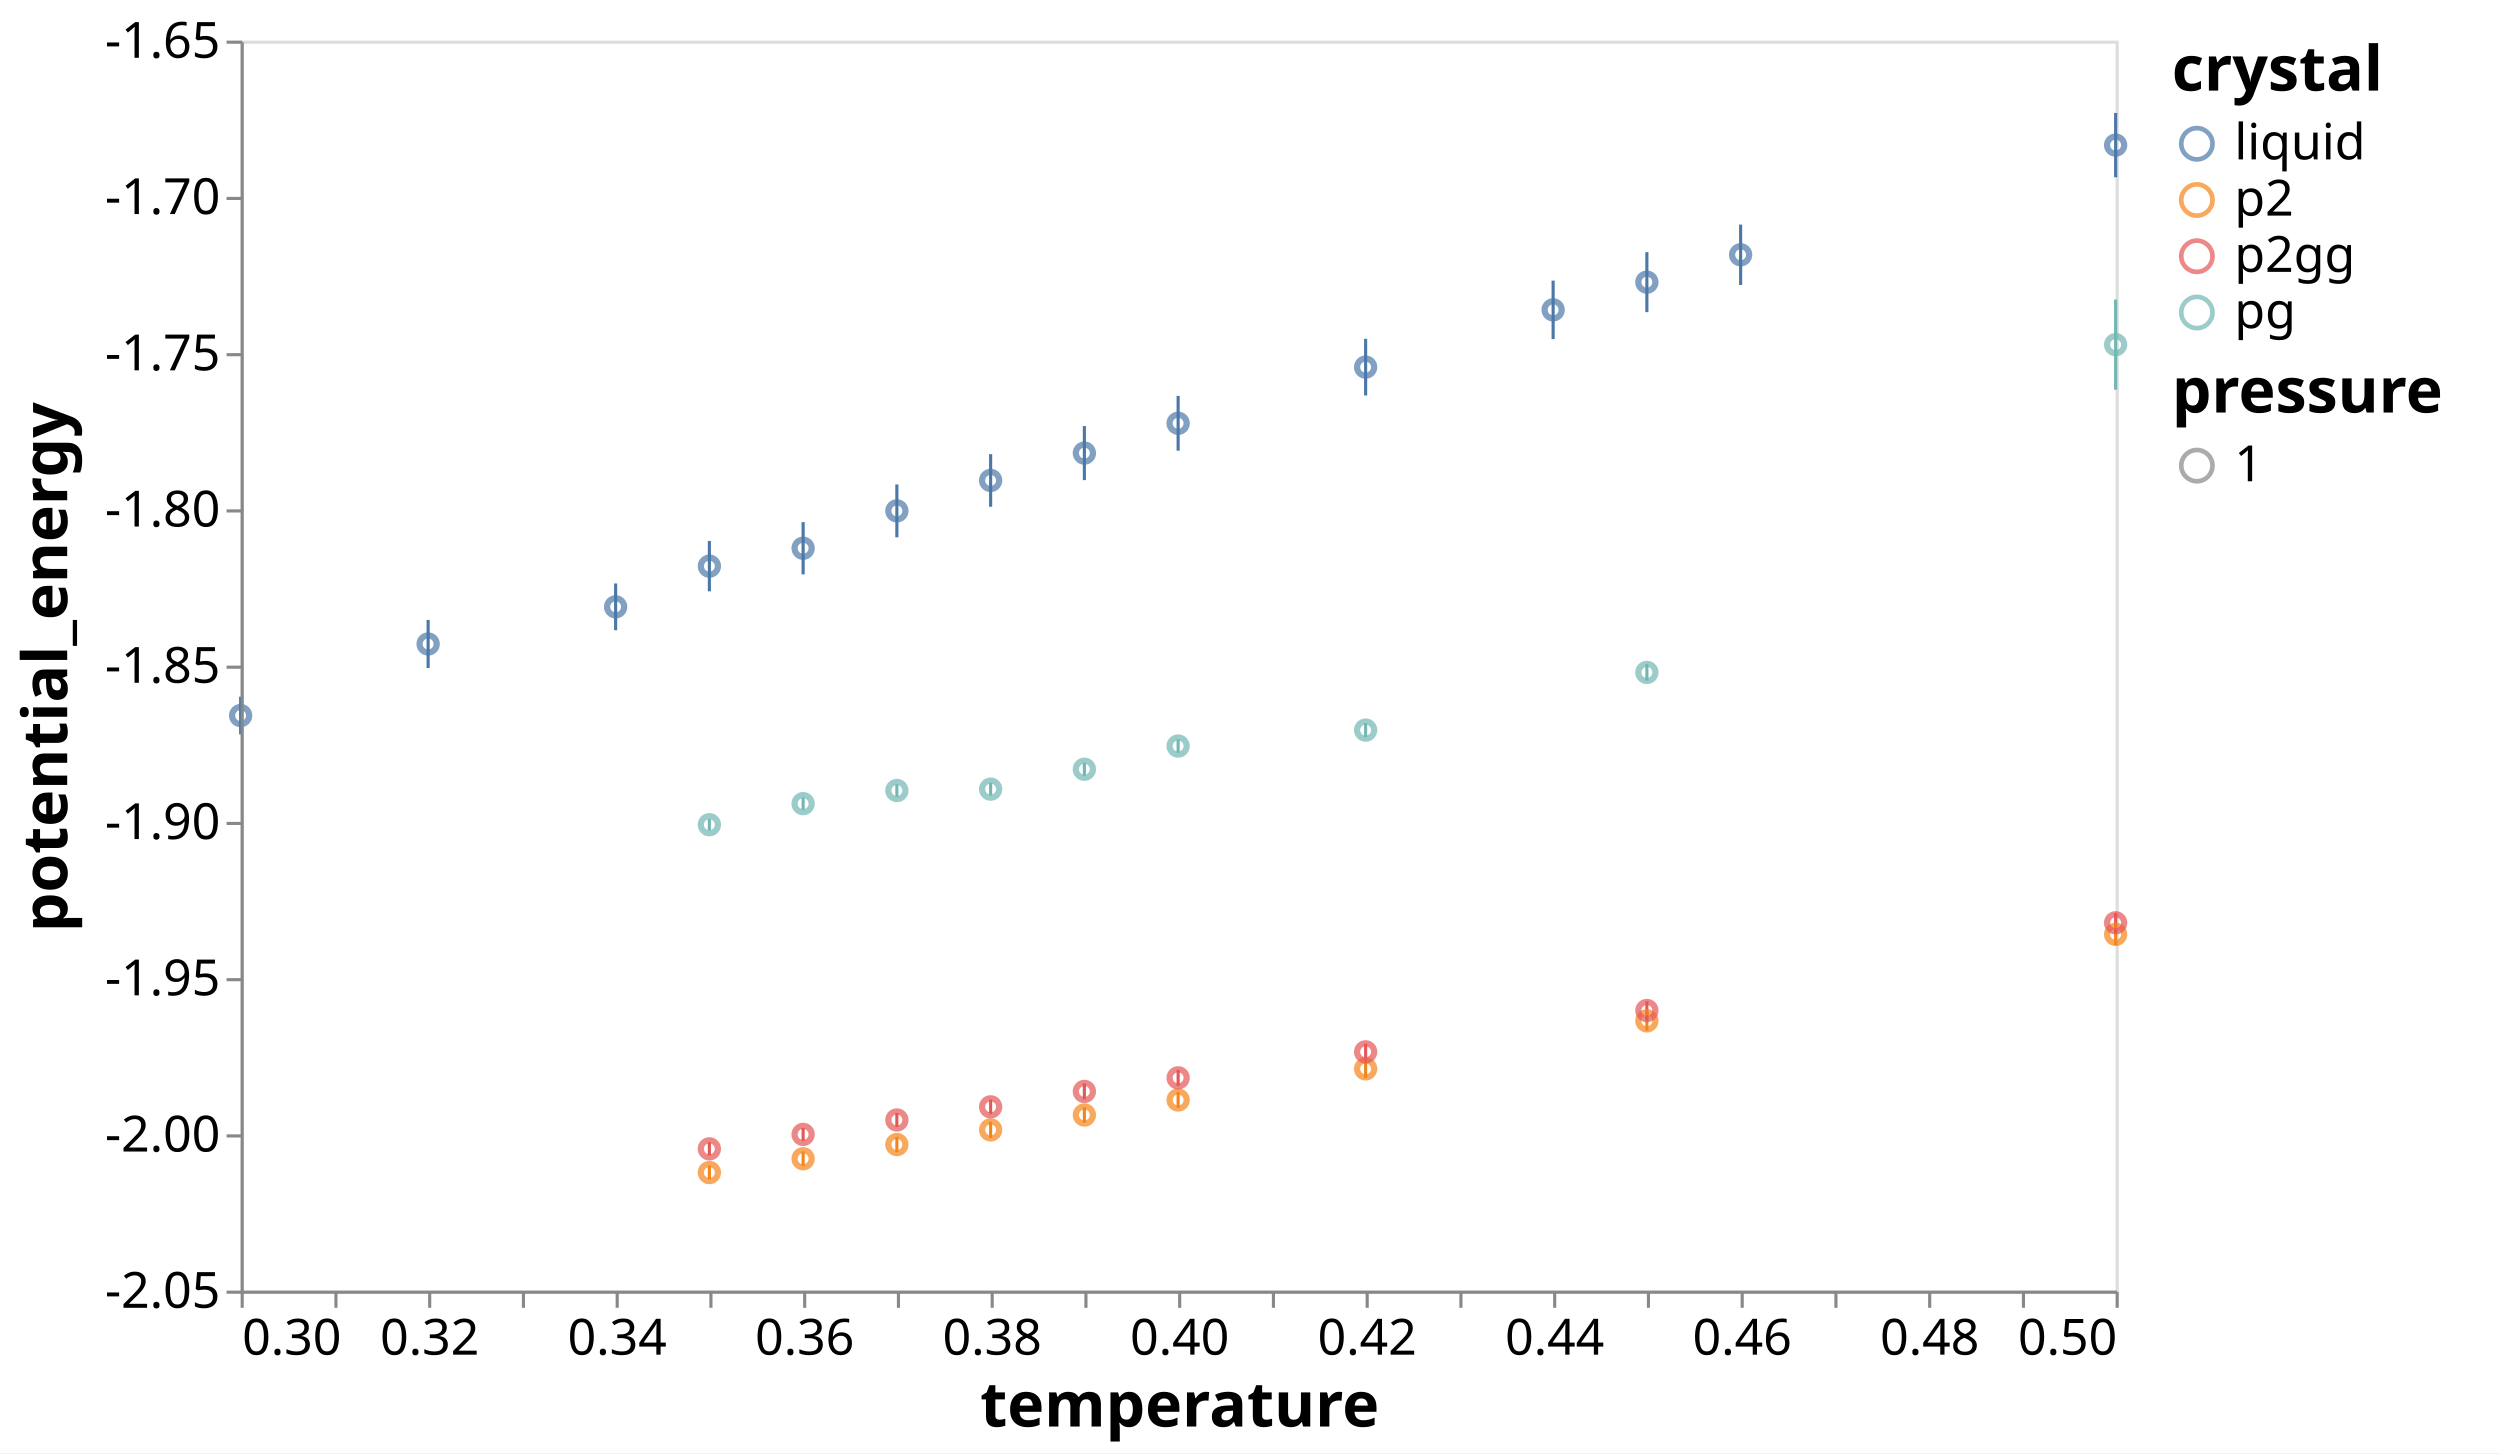
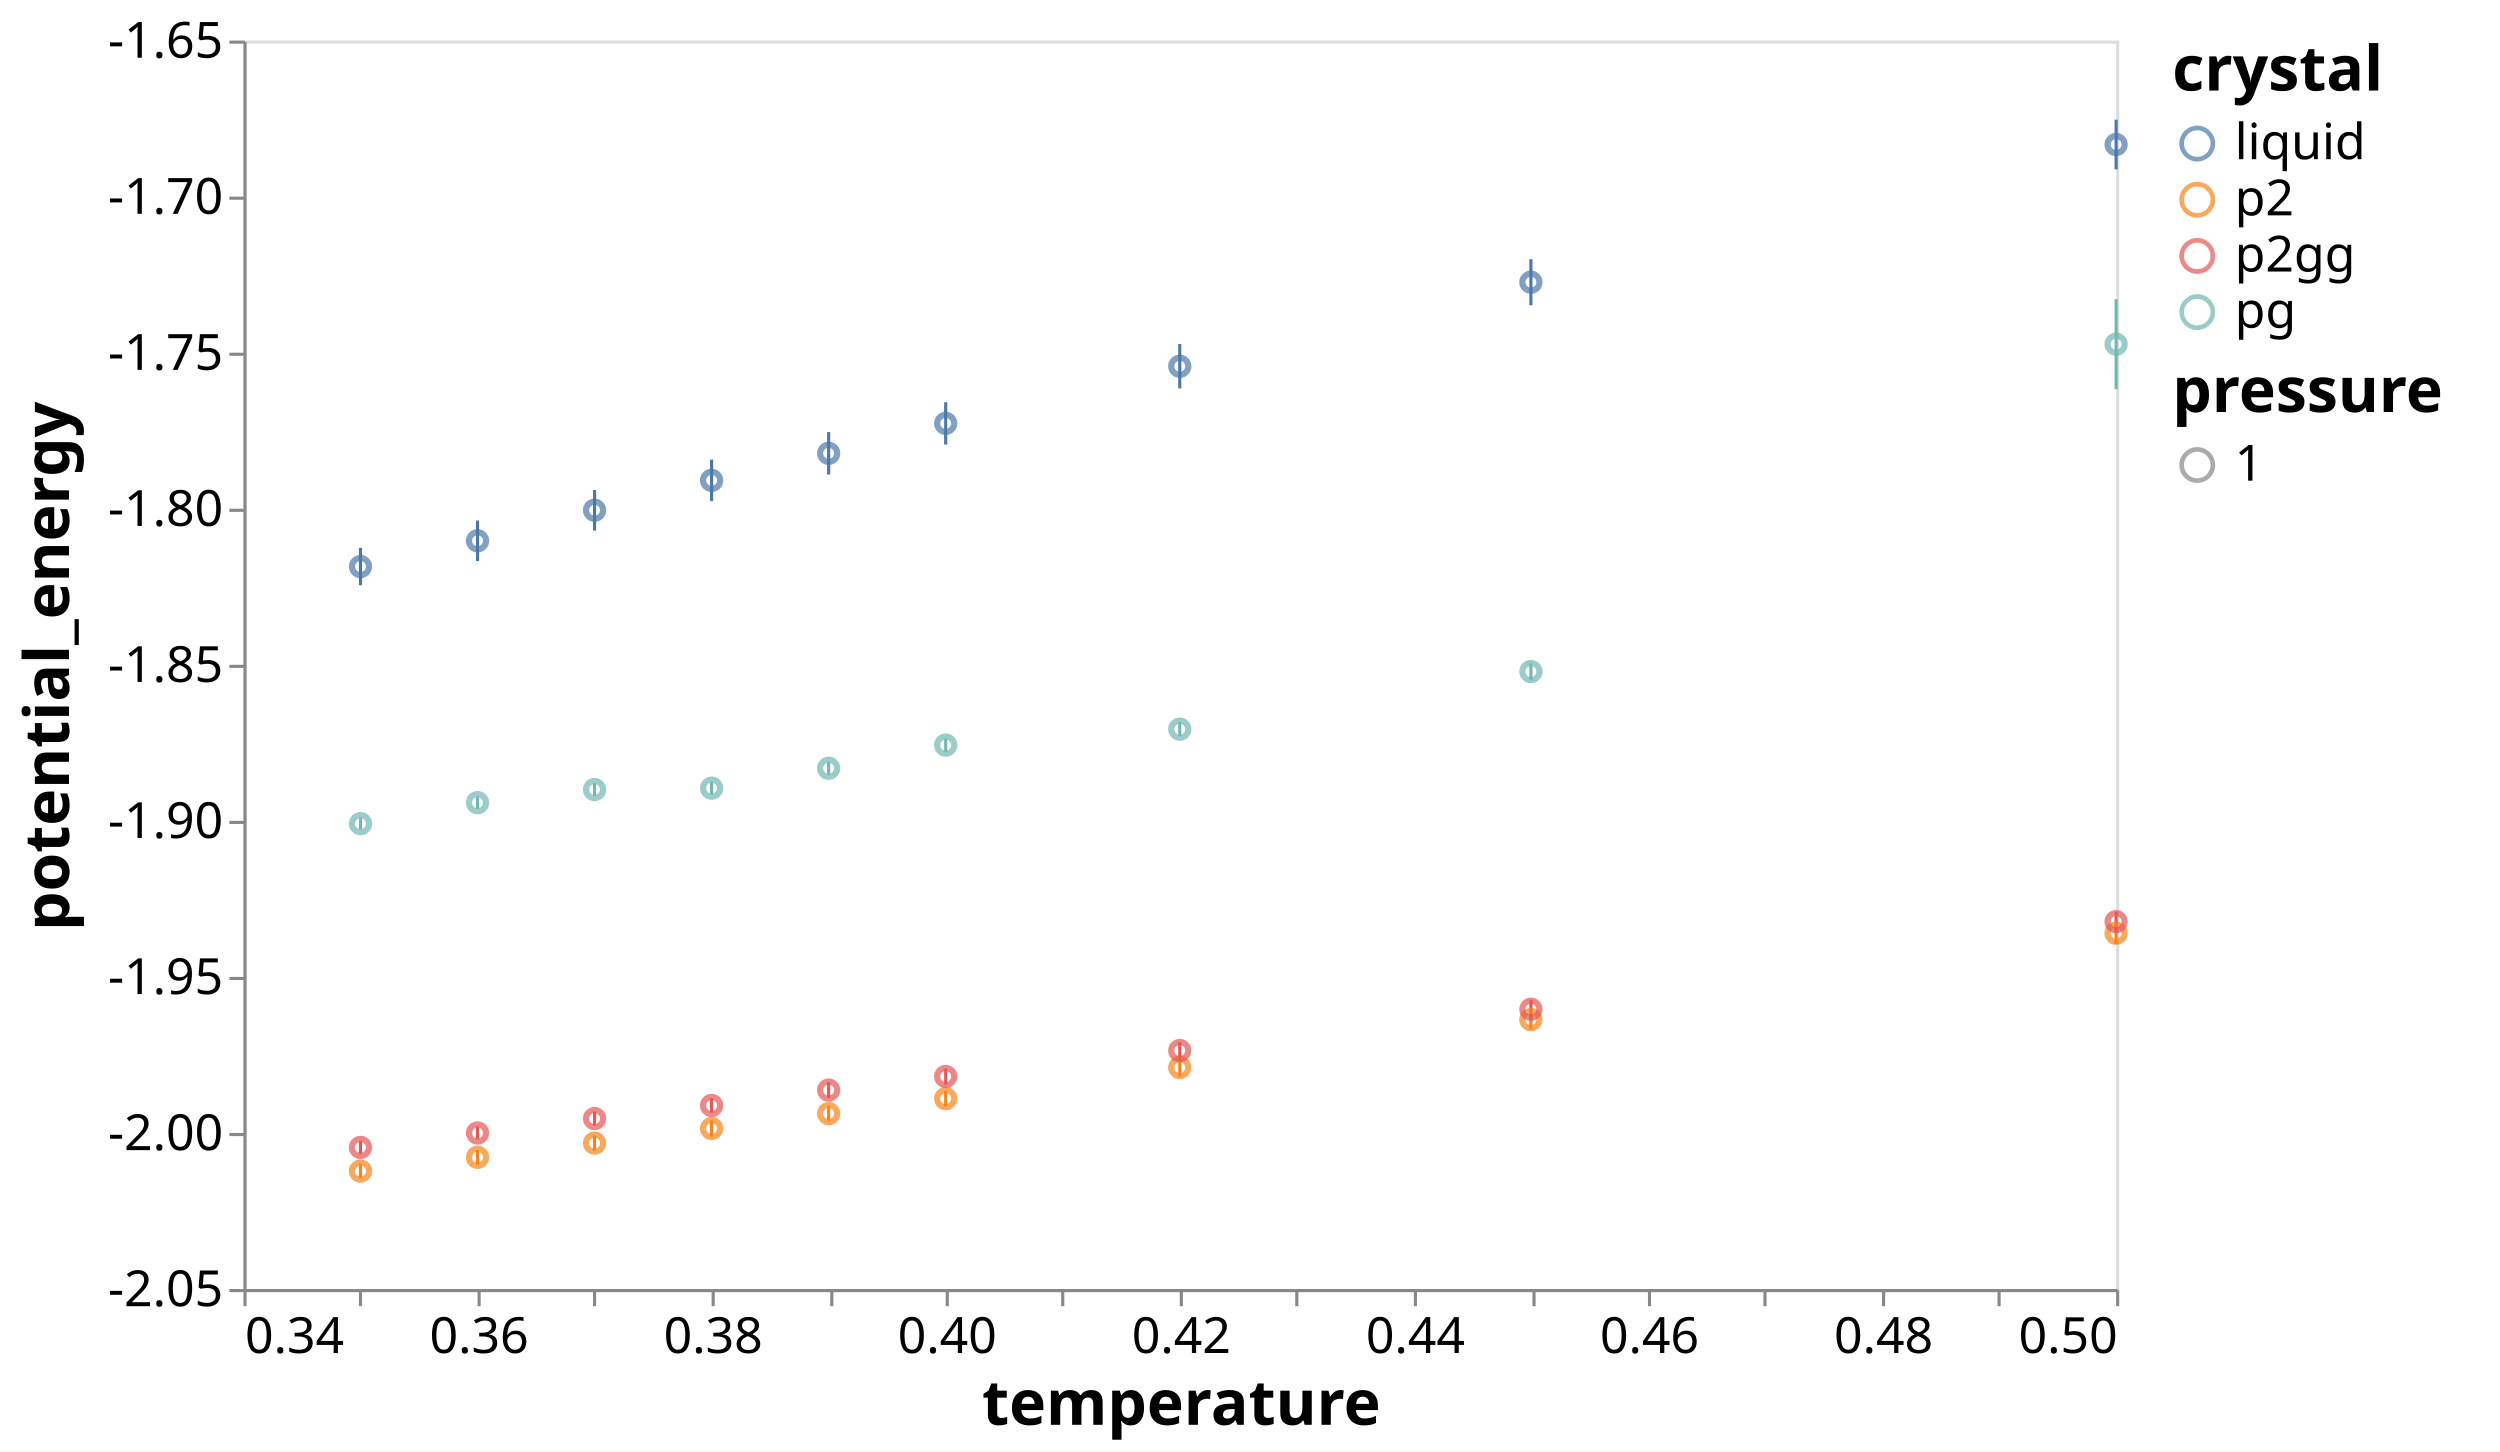
- <svg xmlns="http://www.w3.org/2000/svg" class="marks" width="800" height="465" viewBox="0 0 800 465" version="1.1">
-   <rect width="800" height="465" style="fill: white;" />
-   <g transform="translate(77,13)">
+ <svg xmlns="http://www.w3.org/2000/svg" class="marks" width="801" height="465" viewBox="0 0 801 465" version="1.1">
+   <rect width="801" height="465" style="fill: white;" />
+   <g transform="translate(78,13)">
    <g class="mark-group role-frame root">
      <g transform="translate(0,0)">
        <path class="background" d="M0.5,0.5h600v400h-600Z" style="fill: none; stroke: #ddd;" />
        <g>
          <g class="mark-rule role-mark layer_0_layer_0_marks">
-             <line transform="translate(0,222.0051)" x2="0" y2="-12.05" style="fill: none; stroke: #4c78a8;" />
-             <line transform="translate(60,200.7704)" x2="0" y2="-15.39" style="fill: none; stroke: #4c78a8;" />
-             <line transform="translate(120,188.6681)" x2="0" y2="-14.959" style="fill: none; stroke: #4c78a8;" />
-             <line transform="translate(150,176.2255)" x2="0" y2="-16.116" style="fill: none; stroke: #4c78a8;" />
-             <line transform="translate(150,364.4268)" x2="0" y2="-4.424" style="fill: none; stroke: #f58518;" />
-             <line transform="translate(150,356.7325)" x2="0" y2="-4.205" style="fill: none; stroke: #e45756;" />
-             <line transform="translate(150,252.7578)" x2="0" y2="-3.713" style="fill: none; stroke: #72b7b2;" />
-             <line transform="translate(180,170.7946)" x2="0" y2="-16.72" style="fill: none; stroke: #4c78a8;" />
-             <line transform="translate(180,360.1863)" x2="0" y2="-4.77" style="fill: none; stroke: #f58518;" />
-             <line transform="translate(180,352.0813)" x2="0" y2="-4.139" style="fill: none; stroke: #e45756;" />
-             <line transform="translate(180,246.1595)" x2="0" y2="-3.984" style="fill: none; stroke: #72b7b2;" />
-             <line transform="translate(210,158.9428)" x2="0" y2="-16.928" style="fill: none; stroke: #4c78a8;" />
-             <line transform="translate(210,355.6966)" x2="0" y2="-4.887" style="fill: none; stroke: #f58518;" />
-             <line transform="translate(210,347.6428)" x2="0" y2="-4.5" style="fill: none; stroke: #e45756;" />
-             <line transform="translate(210,241.98)" x2="0" y2="-4.027" style="fill: none; stroke: #72b7b2;" />
-             <line transform="translate(240,149.1607)" x2="0" y2="-16.838" style="fill: none; stroke: #4c78a8;" />
-             <line transform="translate(240,351.2002)" x2="0" y2="-5.266" style="fill: none; stroke: #f58518;" />
-             <line transform="translate(240,343.5267)" x2="0" y2="-4.675" style="fill: none; stroke: #e45756;" />
-             <line transform="translate(240,241.5585)" x2="0" y2="-4.074" style="fill: none; stroke: #72b7b2;" />
-             <line transform="translate(270,140.6434)" x2="0" y2="-17.305" style="fill: none; stroke: #4c78a8;" />
-             <line transform="translate(270,346.2236)" x2="0" y2="-4.849" style="fill: none; stroke: #f58518;" />
-             <line transform="translate(270,338.8151)" x2="0" y2="-5.098" style="fill: none; stroke: #e45756;" />
-             <line transform="translate(270,235.2521)" x2="0" y2="-4.202" style="fill: none; stroke: #72b7b2;" />
-             <line transform="translate(300,131.224)" x2="0" y2="-17.542" style="fill: none; stroke: #4c78a8;" />
-             <line transform="translate(300,341.5147)" x2="0" y2="-5.031" style="fill: none; stroke: #f58518;" />
-             <line transform="translate(300,334.4643)" x2="0" y2="-5.113" style="fill: none; stroke: #e45756;" />
-             <line transform="translate(300,227.8803)" x2="0" y2="-4.29" style="fill: none; stroke: #72b7b2;" />
-             <line transform="translate(360,113.5493)" x2="0" y2="-18.133" style="fill: none; stroke: #4c78a8;" />
-             <line transform="translate(360,331.9297)" x2="0" y2="-5.794" style="fill: none; stroke: #f58518;" />
-             <line transform="translate(360,326.2036)" x2="0" y2="-5.224" style="fill: none; stroke: #e45756;" />
-             <line transform="translate(360,222.8403)" x2="0" y2="-4.428" style="fill: none; stroke: #72b7b2;" />
-             <line transform="translate(420,95.51189)" x2="0" y2="-18.719" style="fill: none; stroke: #4c78a8;" />
-             <line transform="translate(450,86.89049)" x2="0" y2="-19.197" style="fill: none; stroke: #4c78a8;" />
-             <line transform="translate(450,316.7699)" x2="0" y2="-6.189" style="fill: none; stroke: #f58518;" />
-             <line transform="translate(450,313.3139)" x2="0" y2="-5.895" style="fill: none; stroke: #e45756;" />
-             <line transform="translate(450,204.8291)" x2="0" y2="-5.309" style="fill: none; stroke: #72b7b2;" />
-             <line transform="translate(480,78.1922)" x2="0" y2="-19.325" style="fill: none; stroke: #4c78a8;" />
-             <line transform="translate(600,43.73202)" x2="0" y2="-20.596" style="fill: none; stroke: #4c78a8;" />
+             <line transform="translate(37.5,174.5036)" x2="0" y2="-11.969" style="fill: none; stroke: #4c78a8;" />
+             <line transform="translate(37.5,364.4268)" x2="0" y2="-4.424" style="fill: none; stroke: #f58518;" />
+             <line transform="translate(37.5,356.7325)" x2="0" y2="-4.205" style="fill: none; stroke: #e45756;" />
+             <line transform="translate(37.5,252.7578)" x2="0" y2="-3.713" style="fill: none; stroke: #72b7b2;" />
+             <line transform="translate(75,166.7572)" x2="0" y2="-12.99" style="fill: none; stroke: #4c78a8;" />
+             <line transform="translate(75,360.1863)" x2="0" y2="-4.77" style="fill: none; stroke: #f58518;" />
+             <line transform="translate(75,352.0813)" x2="0" y2="-4.139" style="fill: none; stroke: #e45756;" />
+             <line transform="translate(75,246.1595)" x2="0" y2="-3.984" style="fill: none; stroke: #72b7b2;" />
+             <line transform="translate(112.5,156.9897)" x2="0" y2="-13.006" style="fill: none; stroke: #4c78a8;" />
+             <line transform="translate(112.5,355.6966)" x2="0" y2="-4.887" style="fill: none; stroke: #f58518;" />
+             <line transform="translate(112.5,347.6428)" x2="0" y2="-4.5" style="fill: none; stroke: #e45756;" />
+             <line transform="translate(112.5,241.98)" x2="0" y2="-4.027" style="fill: none; stroke: #72b7b2;" />
+             <line transform="translate(150,147.5702)" x2="0" y2="-13.303" style="fill: none; stroke: #4c78a8;" />
+             <line transform="translate(150,351.2002)" x2="0" y2="-5.266" style="fill: none; stroke: #f58518;" />
+             <line transform="translate(150,343.5267)" x2="0" y2="-4.675" style="fill: none; stroke: #e45756;" />
+             <line transform="translate(150,241.5585)" x2="0" y2="-4.074" style="fill: none; stroke: #72b7b2;" />
+             <line transform="translate(187.5,139.0459)" x2="0" y2="-13.608" style="fill: none; stroke: #4c78a8;" />
+             <line transform="translate(187.5,346.2236)" x2="0" y2="-4.849" style="fill: none; stroke: #f58518;" />
+             <line transform="translate(187.5,338.8151)" x2="0" y2="-5.098" style="fill: none; stroke: #e45756;" />
+             <line transform="translate(187.5,235.2521)" x2="0" y2="-4.202" style="fill: none; stroke: #72b7b2;" />
+             <line transform="translate(225,129.4368)" x2="0" y2="-13.576" style="fill: none; stroke: #4c78a8;" />
+             <line transform="translate(225,341.5147)" x2="0" y2="-5.031" style="fill: none; stroke: #f58518;" />
+             <line transform="translate(225,334.4643)" x2="0" y2="-5.113" style="fill: none; stroke: #e45756;" />
+             <line transform="translate(225,227.8803)" x2="0" y2="-4.29" style="fill: none; stroke: #72b7b2;" />
+             <line transform="translate(300,111.4631)" x2="0" y2="-14.232" style="fill: none; stroke: #4c78a8;" />
+             <line transform="translate(300,331.9297)" x2="0" y2="-5.794" style="fill: none; stroke: #f58518;" />
+             <line transform="translate(300,326.2036)" x2="0" y2="-5.224" style="fill: none; stroke: #e45756;" />
+             <line transform="translate(300,222.8403)" x2="0" y2="-4.428" style="fill: none; stroke: #72b7b2;" />
+             <line transform="translate(412.5,84.79339)" x2="0" y2="-14.755" style="fill: none; stroke: #4c78a8;" />
+             <line transform="translate(412.5,316.7699)" x2="0" y2="-6.189" style="fill: none; stroke: #f58518;" />
+             <line transform="translate(412.5,313.3139)" x2="0" y2="-5.895" style="fill: none; stroke: #e45756;" />
+             <line transform="translate(412.5,204.8291)" x2="0" y2="-5.309" style="fill: none; stroke: #72b7b2;" />
+             <line transform="translate(600,41.25125)" x2="0" y2="-15.894" style="fill: none; stroke: #4c78a8;" />
            <line transform="translate(600,289.4111)" x2="0" y2="-6.833" style="fill: none; stroke: #f58518;" />
            <line transform="translate(600,285.4554)" x2="0" y2="-6.319" style="fill: none; stroke: #e45756;" />
            <line transform="translate(600,111.7196)" x2="0" y2="-28.863" style="fill: none; stroke: #72b7b2;" />
          </g>
          <g class="mark-symbol role-mark layer_1_marks">
-             <path transform="translate(0,215.9803)" d="M2.739,0A2.739,2.739,0,1,1,-2.739,0A2.739,2.739,0,1,1,2.739,0" style="fill: none; stroke: #4c78a8; stroke-width: 2; opacity: 0.7;" />
-             <path transform="translate(60,193.0756)" d="M2.739,0A2.739,2.739,0,1,1,-2.739,0A2.739,2.739,0,1,1,2.739,0" style="fill: none; stroke: #4c78a8; stroke-width: 2; opacity: 0.7;" />
-             <path transform="translate(120,181.1885)" d="M2.739,0A2.739,2.739,0,1,1,-2.739,0A2.739,2.739,0,1,1,2.739,0" style="fill: none; stroke: #4c78a8; stroke-width: 2; opacity: 0.7;" />
-             <path transform="translate(150,168.1675)" d="M2.739,0A2.739,2.739,0,1,1,-2.739,0A2.739,2.739,0,1,1,2.739,0" style="fill: none; stroke: #4c78a8; stroke-width: 2; opacity: 0.7;" />
-             <path transform="translate(150,362.2146)" d="M2.739,0A2.739,2.739,0,1,1,-2.739,0A2.739,2.739,0,1,1,2.739,0" style="fill: none; stroke: #f58518; stroke-width: 2; opacity: 0.7;" />
-             <path transform="translate(150,354.63)" d="M2.739,0A2.739,2.739,0,1,1,-2.739,0A2.739,2.739,0,1,1,2.739,0" style="fill: none; stroke: #e45756; stroke-width: 2; opacity: 0.7;" />
-             <path transform="translate(150,250.9015)" d="M2.739,0A2.739,2.739,0,1,1,-2.739,0A2.739,2.739,0,1,1,2.739,0" style="fill: none; stroke: #72b7b2; stroke-width: 2; opacity: 0.7;" />
-             <path transform="translate(180,162.4344)" d="M2.739,0A2.739,2.739,0,1,1,-2.739,0A2.739,2.739,0,1,1,2.739,0" style="fill: none; stroke: #4c78a8; stroke-width: 2; opacity: 0.7;" />
-             <path transform="translate(180,357.8015)" d="M2.739,0A2.739,2.739,0,1,1,-2.739,0A2.739,2.739,0,1,1,2.739,0" style="fill: none; stroke: #f58518; stroke-width: 2; opacity: 0.7;" />
-             <path transform="translate(180,350.0116)" d="M2.739,0A2.739,2.739,0,1,1,-2.739,0A2.739,2.739,0,1,1,2.739,0" style="fill: none; stroke: #e45756; stroke-width: 2; opacity: 0.7;" />
-             <path transform="translate(180,244.1676)" d="M2.739,0A2.739,2.739,0,1,1,-2.739,0A2.739,2.739,0,1,1,2.739,0" style="fill: none; stroke: #72b7b2; stroke-width: 2; opacity: 0.7;" />
-             <path transform="translate(210,150.479)" d="M2.739,0A2.739,2.739,0,1,1,-2.739,0A2.739,2.739,0,1,1,2.739,0" style="fill: none; stroke: #4c78a8; stroke-width: 2; opacity: 0.7;" />
-             <path transform="translate(210,353.2533)" d="M2.739,0A2.739,2.739,0,1,1,-2.739,0A2.739,2.739,0,1,1,2.739,0" style="fill: none; stroke: #f58518; stroke-width: 2; opacity: 0.7;" />
-             <path transform="translate(210,345.393)" d="M2.739,0A2.739,2.739,0,1,1,-2.739,0A2.739,2.739,0,1,1,2.739,0" style="fill: none; stroke: #e45756; stroke-width: 2; opacity: 0.7;" />
-             <path transform="translate(210,239.9666)" d="M2.739,0A2.739,2.739,0,1,1,-2.739,0A2.739,2.739,0,1,1,2.739,0" style="fill: none; stroke: #72b7b2; stroke-width: 2; opacity: 0.7;" />
-             <path transform="translate(240,140.7416)" d="M2.739,0A2.739,2.739,0,1,1,-2.739,0A2.739,2.739,0,1,1,2.739,0" style="fill: none; stroke: #4c78a8; stroke-width: 2; opacity: 0.7;" />
-             <path transform="translate(240,348.5674)" d="M2.739,0A2.739,2.739,0,1,1,-2.739,0A2.739,2.739,0,1,1,2.739,0" style="fill: none; stroke: #f58518; stroke-width: 2; opacity: 0.7;" />
-             <path transform="translate(240,341.1892)" d="M2.739,0A2.739,2.739,0,1,1,-2.739,0A2.739,2.739,0,1,1,2.739,0" style="fill: none; stroke: #e45756; stroke-width: 2; opacity: 0.7;" />
-             <path transform="translate(240,239.5215)" d="M2.739,0A2.739,2.739,0,1,1,-2.739,0A2.739,2.739,0,1,1,2.739,0" style="fill: none; stroke: #72b7b2; stroke-width: 2; opacity: 0.7;" />
-             <path transform="translate(270,131.9909)" d="M2.739,0A2.739,2.739,0,1,1,-2.739,0A2.739,2.739,0,1,1,2.739,0" style="fill: none; stroke: #4c78a8; stroke-width: 2; opacity: 0.7;" />
-             <path transform="translate(270,343.7993)" d="M2.739,0A2.739,2.739,0,1,1,-2.739,0A2.739,2.739,0,1,1,2.739,0" style="fill: none; stroke: #f58518; stroke-width: 2; opacity: 0.7;" />
-             <path transform="translate(270,336.2663)" d="M2.739,0A2.739,2.739,0,1,1,-2.739,0A2.739,2.739,0,1,1,2.739,0" style="fill: none; stroke: #e45756; stroke-width: 2; opacity: 0.7;" />
-             <path transform="translate(270,233.1511)" d="M2.739,0A2.739,2.739,0,1,1,-2.739,0A2.739,2.739,0,1,1,2.739,0" style="fill: none; stroke: #72b7b2; stroke-width: 2; opacity: 0.7;" />
-             <path transform="translate(300,122.4532)" d="M2.739,0A2.739,2.739,0,1,1,-2.739,0A2.739,2.739,0,1,1,2.739,0" style="fill: none; stroke: #4c78a8; stroke-width: 2; opacity: 0.7;" />
-             <path transform="translate(300,338.999)" d="M2.739,0A2.739,2.739,0,1,1,-2.739,0A2.739,2.739,0,1,1,2.739,0" style="fill: none; stroke: #f58518; stroke-width: 2; opacity: 0.7;" />
-             <path transform="translate(300,331.9075)" d="M2.739,0A2.739,2.739,0,1,1,-2.739,0A2.739,2.739,0,1,1,2.739,0" style="fill: none; stroke: #e45756; stroke-width: 2; opacity: 0.7;" />
-             <path transform="translate(300,225.7354)" d="M2.739,0A2.739,2.739,0,1,1,-2.739,0A2.739,2.739,0,1,1,2.739,0" style="fill: none; stroke: #72b7b2; stroke-width: 2; opacity: 0.7;" />
-             <path transform="translate(360,104.4826)" d="M2.739,0A2.739,2.739,0,1,1,-2.739,0A2.739,2.739,0,1,1,2.739,0" style="fill: none; stroke: #4c78a8; stroke-width: 2; opacity: 0.7;" />
-             <path transform="translate(360,329.0326)" d="M2.739,0A2.739,2.739,0,1,1,-2.739,0A2.739,2.739,0,1,1,2.739,0" style="fill: none; stroke: #f58518; stroke-width: 2; opacity: 0.7;" />
-             <path transform="translate(360,323.5918)" d="M2.739,0A2.739,2.739,0,1,1,-2.739,0A2.739,2.739,0,1,1,2.739,0" style="fill: none; stroke: #e45756; stroke-width: 2; opacity: 0.7;" />
-             <path transform="translate(360,220.6264)" d="M2.739,0A2.739,2.739,0,1,1,-2.739,0A2.739,2.739,0,1,1,2.739,0" style="fill: none; stroke: #72b7b2; stroke-width: 2; opacity: 0.7;" />
-             <path transform="translate(420,86.15229)" d="M2.739,0A2.739,2.739,0,1,1,-2.739,0A2.739,2.739,0,1,1,2.739,0" style="fill: none; stroke: #4c78a8; stroke-width: 2; opacity: 0.7;" />
-             <path transform="translate(450,77.29195)" d="M2.739,0A2.739,2.739,0,1,1,-2.739,0A2.739,2.739,0,1,1,2.739,0" style="fill: none; stroke: #4c78a8; stroke-width: 2; opacity: 0.7;" />
-             <path transform="translate(450,313.6752)" d="M2.739,0A2.739,2.739,0,1,1,-2.739,0A2.739,2.739,0,1,1,2.739,0" style="fill: none; stroke: #f58518; stroke-width: 2; opacity: 0.7;" />
-             <path transform="translate(450,310.3663)" d="M2.739,0A2.739,2.739,0,1,1,-2.739,0A2.739,2.739,0,1,1,2.739,0" style="fill: none; stroke: #e45756; stroke-width: 2; opacity: 0.7;" />
-             <path transform="translate(450,202.1745)" d="M2.739,0A2.739,2.739,0,1,1,-2.739,0A2.739,2.739,0,1,1,2.739,0" style="fill: none; stroke: #72b7b2; stroke-width: 2; opacity: 0.7;" />
-             <path transform="translate(480,68.52986)" d="M2.739,0A2.739,2.739,0,1,1,-2.739,0A2.739,2.739,0,1,1,2.739,0" style="fill: none; stroke: #4c78a8; stroke-width: 2; opacity: 0.7;" />
-             <path transform="translate(600,33.43425)" d="M2.739,0A2.739,2.739,0,1,1,-2.739,0A2.739,2.739,0,1,1,2.739,0" style="fill: none; stroke: #4c78a8; stroke-width: 2; opacity: 0.7;" />
+             <path transform="translate(37.5,168.5192)" d="M2.739,0A2.739,2.739,0,1,1,-2.739,0A2.739,2.739,0,1,1,2.739,0" style="fill: none; stroke: #4c78a8; stroke-width: 2; opacity: 0.7;" />
+             <path transform="translate(37.5,362.2146)" d="M2.739,0A2.739,2.739,0,1,1,-2.739,0A2.739,2.739,0,1,1,2.739,0" style="fill: none; stroke: #f58518; stroke-width: 2; opacity: 0.7;" />
+             <path transform="translate(37.5,354.63)" d="M2.739,0A2.739,2.739,0,1,1,-2.739,0A2.739,2.739,0,1,1,2.739,0" style="fill: none; stroke: #e45756; stroke-width: 2; opacity: 0.7;" />
+             <path transform="translate(37.5,250.9015)" d="M2.739,0A2.739,2.739,0,1,1,-2.739,0A2.739,2.739,0,1,1,2.739,0" style="fill: none; stroke: #72b7b2; stroke-width: 2; opacity: 0.7;" />
+             <path transform="translate(75,160.2623)" d="M2.739,0A2.739,2.739,0,1,1,-2.739,0A2.739,2.739,0,1,1,2.739,0" style="fill: none; stroke: #4c78a8; stroke-width: 2; opacity: 0.7;" />
+             <path transform="translate(75,357.8015)" d="M2.739,0A2.739,2.739,0,1,1,-2.739,0A2.739,2.739,0,1,1,2.739,0" style="fill: none; stroke: #f58518; stroke-width: 2; opacity: 0.7;" />
+             <path transform="translate(75,350.0116)" d="M2.739,0A2.739,2.739,0,1,1,-2.739,0A2.739,2.739,0,1,1,2.739,0" style="fill: none; stroke: #e45756; stroke-width: 2; opacity: 0.7;" />
+             <path transform="translate(75,244.1676)" d="M2.739,0A2.739,2.739,0,1,1,-2.739,0A2.739,2.739,0,1,1,2.739,0" style="fill: none; stroke: #72b7b2; stroke-width: 2; opacity: 0.7;" />
+             <path transform="translate(112.5,150.4867)" d="M2.739,0A2.739,2.739,0,1,1,-2.739,0A2.739,2.739,0,1,1,2.739,0" style="fill: none; stroke: #4c78a8; stroke-width: 2; opacity: 0.7;" />
+             <path transform="translate(112.5,353.2533)" d="M2.739,0A2.739,2.739,0,1,1,-2.739,0A2.739,2.739,0,1,1,2.739,0" style="fill: none; stroke: #f58518; stroke-width: 2; opacity: 0.7;" />
+             <path transform="translate(112.5,345.393)" d="M2.739,0A2.739,2.739,0,1,1,-2.739,0A2.739,2.739,0,1,1,2.739,0" style="fill: none; stroke: #e45756; stroke-width: 2; opacity: 0.7;" />
+             <path transform="translate(112.5,239.9666)" d="M2.739,0A2.739,2.739,0,1,1,-2.739,0A2.739,2.739,0,1,1,2.739,0" style="fill: none; stroke: #72b7b2; stroke-width: 2; opacity: 0.7;" />
+             <path transform="translate(150,140.9186)" d="M2.739,0A2.739,2.739,0,1,1,-2.739,0A2.739,2.739,0,1,1,2.739,0" style="fill: none; stroke: #4c78a8; stroke-width: 2; opacity: 0.7;" />
+             <path transform="translate(150,348.5674)" d="M2.739,0A2.739,2.739,0,1,1,-2.739,0A2.739,2.739,0,1,1,2.739,0" style="fill: none; stroke: #f58518; stroke-width: 2; opacity: 0.7;" />
+             <path transform="translate(150,341.1892)" d="M2.739,0A2.739,2.739,0,1,1,-2.739,0A2.739,2.739,0,1,1,2.739,0" style="fill: none; stroke: #e45756; stroke-width: 2; opacity: 0.7;" />
+             <path transform="translate(150,239.5215)" d="M2.739,0A2.739,2.739,0,1,1,-2.739,0A2.739,2.739,0,1,1,2.739,0" style="fill: none; stroke: #72b7b2; stroke-width: 2; opacity: 0.7;" />
+             <path transform="translate(187.5,132.242)" d="M2.739,0A2.739,2.739,0,1,1,-2.739,0A2.739,2.739,0,1,1,2.739,0" style="fill: none; stroke: #4c78a8; stroke-width: 2; opacity: 0.7;" />
+             <path transform="translate(187.5,343.7993)" d="M2.739,0A2.739,2.739,0,1,1,-2.739,0A2.739,2.739,0,1,1,2.739,0" style="fill: none; stroke: #f58518; stroke-width: 2; opacity: 0.7;" />
+             <path transform="translate(187.5,336.2663)" d="M2.739,0A2.739,2.739,0,1,1,-2.739,0A2.739,2.739,0,1,1,2.739,0" style="fill: none; stroke: #e45756; stroke-width: 2; opacity: 0.7;" />
+             <path transform="translate(187.5,233.1511)" d="M2.739,0A2.739,2.739,0,1,1,-2.739,0A2.739,2.739,0,1,1,2.739,0" style="fill: none; stroke: #72b7b2; stroke-width: 2; opacity: 0.7;" />
+             <path transform="translate(225,122.6489)" d="M2.739,0A2.739,2.739,0,1,1,-2.739,0A2.739,2.739,0,1,1,2.739,0" style="fill: none; stroke: #4c78a8; stroke-width: 2; opacity: 0.7;" />
+             <path transform="translate(225,338.999)" d="M2.739,0A2.739,2.739,0,1,1,-2.739,0A2.739,2.739,0,1,1,2.739,0" style="fill: none; stroke: #f58518; stroke-width: 2; opacity: 0.7;" />
+             <path transform="translate(225,331.9075)" d="M2.739,0A2.739,2.739,0,1,1,-2.739,0A2.739,2.739,0,1,1,2.739,0" style="fill: none; stroke: #e45756; stroke-width: 2; opacity: 0.7;" />
+             <path transform="translate(225,225.7354)" d="M2.739,0A2.739,2.739,0,1,1,-2.739,0A2.739,2.739,0,1,1,2.739,0" style="fill: none; stroke: #72b7b2; stroke-width: 2; opacity: 0.7;" />
+             <path transform="translate(300,104.347)" d="M2.739,0A2.739,2.739,0,1,1,-2.739,0A2.739,2.739,0,1,1,2.739,0" style="fill: none; stroke: #4c78a8; stroke-width: 2; opacity: 0.7;" />
+             <path transform="translate(300,329.0326)" d="M2.739,0A2.739,2.739,0,1,1,-2.739,0A2.739,2.739,0,1,1,2.739,0" style="fill: none; stroke: #f58518; stroke-width: 2; opacity: 0.7;" />
+             <path transform="translate(300,323.5918)" d="M2.739,0A2.739,2.739,0,1,1,-2.739,0A2.739,2.739,0,1,1,2.739,0" style="fill: none; stroke: #e45756; stroke-width: 2; opacity: 0.7;" />
+             <path transform="translate(300,220.6264)" d="M2.739,0A2.739,2.739,0,1,1,-2.739,0A2.739,2.739,0,1,1,2.739,0" style="fill: none; stroke: #72b7b2; stroke-width: 2; opacity: 0.7;" />
+             <path transform="translate(412.5,77.41593)" d="M2.739,0A2.739,2.739,0,1,1,-2.739,0A2.739,2.739,0,1,1,2.739,0" style="fill: none; stroke: #4c78a8; stroke-width: 2; opacity: 0.7;" />
+             <path transform="translate(412.5,313.6752)" d="M2.739,0A2.739,2.739,0,1,1,-2.739,0A2.739,2.739,0,1,1,2.739,0" style="fill: none; stroke: #f58518; stroke-width: 2; opacity: 0.7;" />
+             <path transform="translate(412.5,310.3663)" d="M2.739,0A2.739,2.739,0,1,1,-2.739,0A2.739,2.739,0,1,1,2.739,0" style="fill: none; stroke: #e45756; stroke-width: 2; opacity: 0.7;" />
+             <path transform="translate(412.5,202.1745)" d="M2.739,0A2.739,2.739,0,1,1,-2.739,0A2.739,2.739,0,1,1,2.739,0" style="fill: none; stroke: #72b7b2; stroke-width: 2; opacity: 0.7;" />
+             <path transform="translate(600,33.30437)" d="M2.739,0A2.739,2.739,0,1,1,-2.739,0A2.739,2.739,0,1,1,2.739,0" style="fill: none; stroke: #4c78a8; stroke-width: 2; opacity: 0.7;" />
            <path transform="translate(600,285.9944)" d="M2.739,0A2.739,2.739,0,1,1,-2.739,0A2.739,2.739,0,1,1,2.739,0" style="fill: none; stroke: #f58518; stroke-width: 2; opacity: 0.7;" />
            <path transform="translate(600,282.2959)" d="M2.739,0A2.739,2.739,0,1,1,-2.739,0A2.739,2.739,0,1,1,2.739,0" style="fill: none; stroke: #e45756; stroke-width: 2; opacity: 0.7;" />
            <path transform="translate(600,97.28805)" d="M2.739,0A2.739,2.739,0,1,1,-2.739,0A2.739,2.739,0,1,1,2.739,0" style="fill: none; stroke: #72b7b2; stroke-width: 2; opacity: 0.7;" />
          </g>
          <g class="mark-group role-legend">
            <g transform="translate(618,0)">
-               <path class="background" d="M0,0h78v95h-78Z" style="pointer-events: none; fill: none;" />
+               <path class="background" d="M0,0h77v95h-77Z" style="pointer-events: none; fill: none;" />
              <g>
                <g class="mark-group role-legend-entry">
                  <g transform="translate(0,25)">
                    <path class="background" d="M0,0h0v0h0Z" style="pointer-events: none; fill: none;" />
                    <g>
                      <g class="mark-group role-scope">
                        <g transform="translate(0,0)">
-                           <path class="background" d="M0,0h62v16h-62Z" style="pointer-events: none; fill: none; opacity: 1;" />
+                           <path class="background" d="M0,0h63.783v16h-63.783Z" style="pointer-events: none; fill: none; opacity: 1;" />
                          <g>
                            <g class="mark-symbol role-legend-symbol" style="pointer-events: none;">
                              <path transform="translate(8,8)" d="M5,0A5,5,0,1,1,-5,0A5,5,0,1,1,5,0" style="fill: none; stroke: #4c78a8; stroke-width: 1.5; opacity: 0.7;" />
                            </g>
                            <g class="mark-text role-legend-label" style="pointer-events: none;">
                              <text text-anchor="start" transform="translate(20,13)" style="font-family: sans-serif; font-size: 16px; fill: #000; opacity: 1;">liquid</text>
                            </g>
                          </g>
+                           <path class="foreground" d="" style="pointer-events: none; display: none; fill: none;" />
                        </g>
                        <g transform="translate(0,18)">
-                           <path class="background" d="M0,0h62v16h-62Z" style="pointer-events: none; fill: none; opacity: 1;" />
+                           <path class="background" d="M0,0h63.783v16h-63.783Z" style="pointer-events: none; fill: none; opacity: 1;" />
                          <g>
                            <g class="mark-symbol role-legend-symbol" style="pointer-events: none;">
                              <path transform="translate(8,8)" d="M5,0A5,5,0,1,1,-5,0A5,5,0,1,1,5,0" style="fill: none; stroke: #f58518; stroke-width: 1.5; opacity: 0.7;" />
                            </g>
                            <g class="mark-text role-legend-label" style="pointer-events: none;">
                              <text text-anchor="start" transform="translate(20,13)" style="font-family: sans-serif; font-size: 16px; fill: #000; opacity: 1;">p2</text>
                            </g>
                          </g>
+                           <path class="foreground" d="" style="pointer-events: none; display: none; fill: none;" />
                        </g>
                        <g transform="translate(0,36)">
-                           <path class="background" d="M0,0h62v16h-62Z" style="pointer-events: none; fill: none; opacity: 1;" />
+                           <path class="background" d="M0,0h63.783v16h-63.783Z" style="pointer-events: none; fill: none; opacity: 1;" />
                          <g>
                            <g class="mark-symbol role-legend-symbol" style="pointer-events: none;">
                              <path transform="translate(8,8)" d="M5,0A5,5,0,1,1,-5,0A5,5,0,1,1,5,0" style="fill: none; stroke: #e45756; stroke-width: 1.5; opacity: 0.7;" />
                            </g>
                            <g class="mark-text role-legend-label" style="pointer-events: none;">
                              <text text-anchor="start" transform="translate(20,13)" style="font-family: sans-serif; font-size: 16px; fill: #000; opacity: 1;">p2gg</text>
                            </g>
                          </g>
+                           <path class="foreground" d="" style="pointer-events: none; display: none; fill: none;" />
                        </g>
                        <g transform="translate(0,54)">
-                           <path class="background" d="M0,0h62v16h-62Z" style="pointer-events: none; fill: none; opacity: 1;" />
+                           <path class="background" d="M0,0h63.783v16h-63.783Z" style="pointer-events: none; fill: none; opacity: 1;" />
                          <g>
                            <g class="mark-symbol role-legend-symbol" style="pointer-events: none;">
                              <path transform="translate(8,8)" d="M5,0A5,5,0,1,1,-5,0A5,5,0,1,1,5,0" style="fill: none; stroke: #72b7b2; stroke-width: 1.5; opacity: 0.7;" />
                            </g>
                            <g class="mark-text role-legend-label" style="pointer-events: none;">
                              <text text-anchor="start" transform="translate(20,13)" style="font-family: sans-serif; font-size: 16px; fill: #000; opacity: 1;">pg</text>
                            </g>
                          </g>
+                           <path class="foreground" d="" style="pointer-events: none; display: none; fill: none;" />
                        </g>
                      </g>
                    </g>
+                     <path class="foreground" d="" style="pointer-events: none; display: none; fill: none;" />
                  </g>
                </g>
                <g class="mark-text role-legend-title" style="pointer-events: none;">
                  <text text-anchor="start" transform="translate(0,16)" style="font-family: sans-serif; font-size: 20px; font-weight: bold; fill: #000; opacity: 1;">crystal</text>
                </g>
              </g>
+               <path class="foreground" d="" style="pointer-events: none; display: none; fill: none;" />
            </g>
          </g>
          <g class="mark-group role-legend">
            <g transform="translate(618,103)">
              <path class="background" d="M0,0h100v41h-100Z" style="pointer-events: none; fill: none;" />
              <g>
                <g class="mark-group role-legend-entry">
                  <g transform="translate(0,25)">
                    <path class="background" d="M0,0h0v0h0Z" style="pointer-events: none; fill: none;" />
                    <g>
                      <g class="mark-group role-scope">
                        <g transform="translate(0,0)">
-                           <path class="background" d="M0,0h30v16h-30Z" style="pointer-events: none; fill: none; opacity: 1;" />
+                           <path class="background" d="M0,0h30.183v16h-30.183Z" style="pointer-events: none; fill: none; opacity: 1;" />
                          <g>
                            <g class="mark-symbol role-legend-symbol" style="pointer-events: none;">
                              <path transform="translate(8,8)" d="M5,0A5,5,0,1,1,-5,0A5,5,0,1,1,5,0" style="fill: none; stroke: #888; stroke-width: 1.5; opacity: 0.7;" />
                            </g>
                            <g class="mark-text role-legend-label" style="pointer-events: none;">
                              <text text-anchor="start" transform="translate(20,13)" style="font-family: sans-serif; font-size: 16px; fill: #000; opacity: 1;">1</text>
                            </g>
                          </g>
+                           <path class="foreground" d="" style="pointer-events: none; display: none; fill: none;" />
                        </g>
                      </g>
                    </g>
+                     <path class="foreground" d="" style="pointer-events: none; display: none; fill: none;" />
                  </g>
                </g>
                <g class="mark-text role-legend-title" style="pointer-events: none;">
                  <text text-anchor="start" transform="translate(0,16)" style="font-family: sans-serif; font-size: 20px; font-weight: bold; fill: #000; opacity: 1;">pressure</text>
                </g>
              </g>
+               <path class="foreground" d="" style="pointer-events: none; display: none; fill: none;" />
            </g>
          </g>
          <g class="mark-group role-axis">
            <g transform="translate(0.5,400.5)">
              <path class="background" d="M0,0h0v0h0Z" style="pointer-events: none; fill: none;" />
              <g>
                <g class="mark-rule role-axis-tick" style="pointer-events: none;">
                  <line transform="translate(0,0)" x2="0" y2="5" style="fill: none; stroke: #888; stroke-width: 1; opacity: 1;" />
-                   <line transform="translate(30,0)" x2="0" y2="5" style="fill: none; stroke: #888; stroke-width: 1; opacity: 1;" />
-                   <line transform="translate(60,0)" x2="0" y2="5" style="fill: none; stroke: #888; stroke-width: 1; opacity: 1;" />
-                   <line transform="translate(90,0)" x2="0" y2="5" style="fill: none; stroke: #888; stroke-width: 1; opacity: 1;" />
-                   <line transform="translate(120,0)" x2="0" y2="5" style="fill: none; stroke: #888; stroke-width: 1; opacity: 1;" />
+                   <line transform="translate(37,0)" x2="0" y2="5" style="fill: none; stroke: #888; stroke-width: 1; opacity: 1;" />
+                   <line transform="translate(75,0)" x2="0" y2="5" style="fill: none; stroke: #888; stroke-width: 1; opacity: 1;" />
+                   <line transform="translate(112,0)" x2="0" y2="5" style="fill: none; stroke: #888; stroke-width: 1; opacity: 1;" />
                  <line transform="translate(150,0)" x2="0" y2="5" style="fill: none; stroke: #888; stroke-width: 1; opacity: 1;" />
-                   <line transform="translate(180,0)" x2="0" y2="5" style="fill: none; stroke: #888; stroke-width: 1; opacity: 1;" />
-                   <line transform="translate(210,0)" x2="0" y2="5" style="fill: none; stroke: #888; stroke-width: 1; opacity: 1;" />
-                   <line transform="translate(240,0)" x2="0" y2="5" style="fill: none; stroke: #888; stroke-width: 1; opacity: 1;" />
-                   <line transform="translate(270,0)" x2="0" y2="5" style="fill: none; stroke: #888; stroke-width: 1; opacity: 1;" />
+                   <line transform="translate(188,0)" x2="0" y2="5" style="fill: none; stroke: #888; stroke-width: 1; opacity: 1;" />
+                   <line transform="translate(225,0)" x2="0" y2="5" style="fill: none; stroke: #888; stroke-width: 1; opacity: 1;" />
+                   <line transform="translate(262,0)" x2="0" y2="5" style="fill: none; stroke: #888; stroke-width: 1; opacity: 1;" />
                  <line transform="translate(300,0)" x2="0" y2="5" style="fill: none; stroke: #888; stroke-width: 1; opacity: 1;" />
-                   <line transform="translate(330,0)" x2="0" y2="5" style="fill: none; stroke: #888; stroke-width: 1; opacity: 1;" />
-                   <line transform="translate(360,0)" x2="0" y2="5" style="fill: none; stroke: #888; stroke-width: 1; opacity: 1;" />
-                   <line transform="translate(390,0)" x2="0" y2="5" style="fill: none; stroke: #888; stroke-width: 1; opacity: 1;" />
-                   <line transform="translate(420,0)" x2="0" y2="5" style="fill: none; stroke: #888; stroke-width: 1; opacity: 1;" />
+                   <line transform="translate(337,0)" x2="0" y2="5" style="fill: none; stroke: #888; stroke-width: 1; opacity: 1;" />
+                   <line transform="translate(375,0)" x2="0" y2="5" style="fill: none; stroke: #888; stroke-width: 1; opacity: 1;" />
+                   <line transform="translate(413,0)" x2="0" y2="5" style="fill: none; stroke: #888; stroke-width: 1; opacity: 1;" />
                  <line transform="translate(450,0)" x2="0" y2="5" style="fill: none; stroke: #888; stroke-width: 1; opacity: 1;" />
-                   <line transform="translate(480,0)" x2="0" y2="5" style="fill: none; stroke: #888; stroke-width: 1; opacity: 1;" />
-                   <line transform="translate(510,0)" x2="0" y2="5" style="fill: none; stroke: #888; stroke-width: 1; opacity: 1;" />
-                   <line transform="translate(540,0)" x2="0" y2="5" style="fill: none; stroke: #888; stroke-width: 1; opacity: 1;" />
-                   <line transform="translate(570,0)" x2="0" y2="5" style="fill: none; stroke: #888; stroke-width: 1; opacity: 1;" />
+                   <line transform="translate(487,0)" x2="0" y2="5" style="fill: none; stroke: #888; stroke-width: 1; opacity: 1;" />
+                   <line transform="translate(525,0)" x2="0" y2="5" style="fill: none; stroke: #888; stroke-width: 1; opacity: 1;" />
+                   <line transform="translate(562,0)" x2="0" y2="5" style="fill: none; stroke: #888; stroke-width: 1; opacity: 1;" />
                  <line transform="translate(600,0)" x2="0" y2="5" style="fill: none; stroke: #888; stroke-width: 1; opacity: 1;" />
                </g>
                <g class="mark-text role-axis-label" style="pointer-events: none;">
-                   <text text-anchor="start" transform="translate(0,20)" style="font-family: sans-serif; font-size: 16px; fill: #000; opacity: 1;">0.30</text>
-                   <text text-anchor="middle" transform="translate(30,20)" style="font-family: sans-serif; font-size: 16px; fill: #000; opacity: 0;">0.31</text>
-                   <text text-anchor="middle" transform="translate(60,20)" style="font-family: sans-serif; font-size: 16px; fill: #000; opacity: 1;">0.32</text>
-                   <text text-anchor="middle" transform="translate(90,20)" style="font-family: sans-serif; font-size: 16px; fill: #000; opacity: 0;">0.33</text>
-                   <text text-anchor="middle" transform="translate(120,20)" style="font-family: sans-serif; font-size: 16px; fill: #000; opacity: 1;">0.34</text>
-                   <text text-anchor="middle" transform="translate(150,20)" style="font-family: sans-serif; font-size: 16px; fill: #000; opacity: 0;">0.35</text>
-                   <text text-anchor="middle" transform="translate(180,20)" style="font-family: sans-serif; font-size: 16px; fill: #000; opacity: 1;">0.36</text>
-                   <text text-anchor="middle" transform="translate(210,20)" style="font-family: sans-serif; font-size: 16px; fill: #000; opacity: 0;">0.37</text>
-                   <text text-anchor="middle" transform="translate(240,20)" style="font-family: sans-serif; font-size: 16px; fill: #000; opacity: 1;">0.38</text>
-                   <text text-anchor="middle" transform="translate(270,20)" style="font-family: sans-serif; font-size: 16px; fill: #000; opacity: 0;">0.39</text>
-                   <text text-anchor="middle" transform="translate(300,20)" style="font-family: sans-serif; font-size: 16px; fill: #000; opacity: 1;">0.40</text>
-                   <text text-anchor="middle" transform="translate(330,20)" style="font-family: sans-serif; font-size: 16px; fill: #000; opacity: 0;">0.41</text>
-                   <text text-anchor="middle" transform="translate(360,20)" style="font-family: sans-serif; font-size: 16px; fill: #000; opacity: 1;">0.42</text>
-                   <text text-anchor="middle" transform="translate(390,20)" style="font-family: sans-serif; font-size: 16px; fill: #000; opacity: 0;">0.43</text>
-                   <text text-anchor="middle" transform="translate(420,20)" style="font-family: sans-serif; font-size: 16px; fill: #000; opacity: 1;">0.44</text>
-                   <text text-anchor="middle" transform="translate(450,20)" style="font-family: sans-serif; font-size: 16px; fill: #000; opacity: 0;">0.45</text>
-                   <text text-anchor="middle" transform="translate(480,20)" style="font-family: sans-serif; font-size: 16px; fill: #000; opacity: 1;">0.46</text>
-                   <text text-anchor="middle" transform="translate(510,20)" style="font-family: sans-serif; font-size: 16px; fill: #000; opacity: 0;">0.47</text>
-                   <text text-anchor="middle" transform="translate(540,20)" style="font-family: sans-serif; font-size: 16px; fill: #000; opacity: 1;">0.48</text>
-                   <text text-anchor="middle" transform="translate(570,20)" style="font-family: sans-serif; font-size: 16px; fill: #000; opacity: 0;">0.49</text>
+                   <text text-anchor="start" transform="translate(0,20)" style="font-family: sans-serif; font-size: 16px; fill: #000; opacity: 1;">0.34</text>
+                   <text text-anchor="middle" transform="translate(37.5,20)" style="font-family: sans-serif; font-size: 16px; fill: #000; opacity: 0;">0.35</text>
+                   <text text-anchor="middle" transform="translate(75,20)" style="font-family: sans-serif; font-size: 16px; fill: #000; opacity: 1;">0.36</text>
+                   <text text-anchor="middle" transform="translate(112.5,20)" style="font-family: sans-serif; font-size: 16px; fill: #000; opacity: 0;">0.37</text>
+                   <text text-anchor="middle" transform="translate(150,20)" style="font-family: sans-serif; font-size: 16px; fill: #000; opacity: 1;">0.38</text>
+                   <text text-anchor="middle" transform="translate(187.5,20)" style="font-family: sans-serif; font-size: 16px; fill: #000; opacity: 0;">0.39</text>
+                   <text text-anchor="middle" transform="translate(225,20)" style="font-family: sans-serif; font-size: 16px; fill: #000; opacity: 1;">0.40</text>
+                   <text text-anchor="middle" transform="translate(262.5,20)" style="font-family: sans-serif; font-size: 16px; fill: #000; opacity: 0;">0.41</text>
+                   <text text-anchor="middle" transform="translate(300,20)" style="font-family: sans-serif; font-size: 16px; fill: #000; opacity: 1;">0.42</text>
+                   <text text-anchor="middle" transform="translate(337.5,20)" style="font-family: sans-serif; font-size: 16px; fill: #000; opacity: 0;">0.43</text>
+                   <text text-anchor="middle" transform="translate(375,20)" style="font-family: sans-serif; font-size: 16px; fill: #000; opacity: 1;">0.44</text>
+                   <text text-anchor="middle" transform="translate(412.5,20)" style="font-family: sans-serif; font-size: 16px; fill: #000; opacity: 0;">0.45</text>
+                   <text text-anchor="middle" transform="translate(450,20)" style="font-family: sans-serif; font-size: 16px; fill: #000; opacity: 1;">0.46</text>
+                   <text text-anchor="middle" transform="translate(487.5,20)" style="font-family: sans-serif; font-size: 16px; fill: #000; opacity: 0;">0.47</text>
+                   <text text-anchor="middle" transform="translate(525,20)" style="font-family: sans-serif; font-size: 16px; fill: #000; opacity: 1;">0.48</text>
+                   <text text-anchor="middle" transform="translate(562.5,20)" style="font-family: sans-serif; font-size: 16px; fill: #000; opacity: 0;">0.49</text>
                  <text text-anchor="end" transform="translate(600,20)" style="font-family: sans-serif; font-size: 16px; fill: #000; opacity: 1;">0.50</text>
                </g>
                <g class="mark-rule role-axis-domain" style="pointer-events: none;">
                  <line transform="translate(0,0)" x2="600" y2="0" style="fill: none; stroke: #888; stroke-width: 1; opacity: 1;" />
                </g>
                <g class="mark-text role-axis-title" style="pointer-events: none;">
                  <text text-anchor="middle" transform="translate(300,43)" style="font-family: sans-serif; font-size: 20px; font-weight: bold; fill: #000; opacity: 1;">temperature</text>
                </g>
              </g>
+               <path class="foreground" d="" style="pointer-events: none; display: none; fill: none;" />
            </g>
          </g>
          <g class="mark-group role-axis">
            <g transform="translate(0.5,0.5)">
              <path class="background" d="M0,0h0v0h0Z" style="pointer-events: none; fill: none;" />
              <g>
                <g class="mark-rule role-axis-tick" style="pointer-events: none;">
                  <line transform="translate(0,400)" x2="-5" y2="0" style="fill: none; stroke: #888; stroke-width: 1; opacity: 1;" />
                  <line transform="translate(0,350)" x2="-5" y2="0" style="fill: none; stroke: #888; stroke-width: 1; opacity: 1;" />
                  <line transform="translate(0,300)" x2="-5" y2="0" style="fill: none; stroke: #888; stroke-width: 1; opacity: 1;" />
                  <line transform="translate(0,250)" x2="-5" y2="0" style="fill: none; stroke: #888; stroke-width: 1; opacity: 1;" />
                  <line transform="translate(0,200)" x2="-5" y2="0" style="fill: none; stroke: #888; stroke-width: 1; opacity: 1;" />
                  <line transform="translate(0,150)" x2="-5" y2="0" style="fill: none; stroke: #888; stroke-width: 1; opacity: 1;" />
                  <line transform="translate(0,100)" x2="-5" y2="0" style="fill: none; stroke: #888; stroke-width: 1; opacity: 1;" />
                  <line transform="translate(0,50)" x2="-5" y2="0" style="fill: none; stroke: #888; stroke-width: 1; opacity: 1;" />
                  <line transform="translate(0,0)" x2="-5" y2="0" style="fill: none; stroke: #888; stroke-width: 1; opacity: 1;" />
                </g>
                <g class="mark-text role-axis-label" style="pointer-events: none;">
                  <text text-anchor="end" transform="translate(-7,405)" style="font-family: sans-serif; font-size: 16px; fill: #000; opacity: 1;">-2.05</text>
                  <text text-anchor="end" transform="translate(-7,355)" style="font-family: sans-serif; font-size: 16px; fill: #000; opacity: 1;">-2.00</text>
                  <text text-anchor="end" transform="translate(-7,305)" style="font-family: sans-serif; font-size: 16px; fill: #000; opacity: 1;">-1.95</text>
                  <text text-anchor="end" transform="translate(-7,255)" style="font-family: sans-serif; font-size: 16px; fill: #000; opacity: 1;">-1.90</text>
                  <text text-anchor="end" transform="translate(-7,205)" style="font-family: sans-serif; font-size: 16px; fill: #000; opacity: 1;">-1.85</text>
                  <text text-anchor="end" transform="translate(-7,155)" style="font-family: sans-serif; font-size: 16px; fill: #000; opacity: 1;">-1.80</text>
                  <text text-anchor="end" transform="translate(-7,105)" style="font-family: sans-serif; font-size: 16px; fill: #000; opacity: 1;">-1.75</text>
                  <text text-anchor="end" transform="translate(-7,55)" style="font-family: sans-serif; font-size: 16px; fill: #000; opacity: 1;">-1.70</text>
                  <text text-anchor="end" transform="translate(-7,5)" style="font-family: sans-serif; font-size: 16px; fill: #000; opacity: 1;">-1.65</text>
                </g>
                <g class="mark-rule role-axis-domain" style="pointer-events: none;">
                  <line transform="translate(0,400)" x2="0" y2="-400" style="fill: none; stroke: #888; stroke-width: 1; opacity: 1;" />
                </g>
                <g class="mark-text role-axis-title" style="pointer-events: none;">
-                   <text text-anchor="middle" transform="translate(-52,200) rotate(-90) translate(0,-4)" style="font-family: sans-serif; font-size: 20px; font-weight: bold; fill: #000; opacity: 1;">potential_energy</text>
-                 </g>
-               </g>
+                   <text text-anchor="middle" transform="translate(-52.4,200) rotate(-90) translate(0,-4)" style="font-family: sans-serif; font-size: 20px; font-weight: bold; fill: #000; opacity: 1;">potential_energy</text>
+                 </g>
+               </g>
+               <path class="foreground" d="" style="pointer-events: none; display: none; fill: none;" />
            </g>
          </g>
        </g>
+         <path class="foreground" d="" style="display: none; fill: none;" />
      </g>
    </g>
  </g>
</svg>
